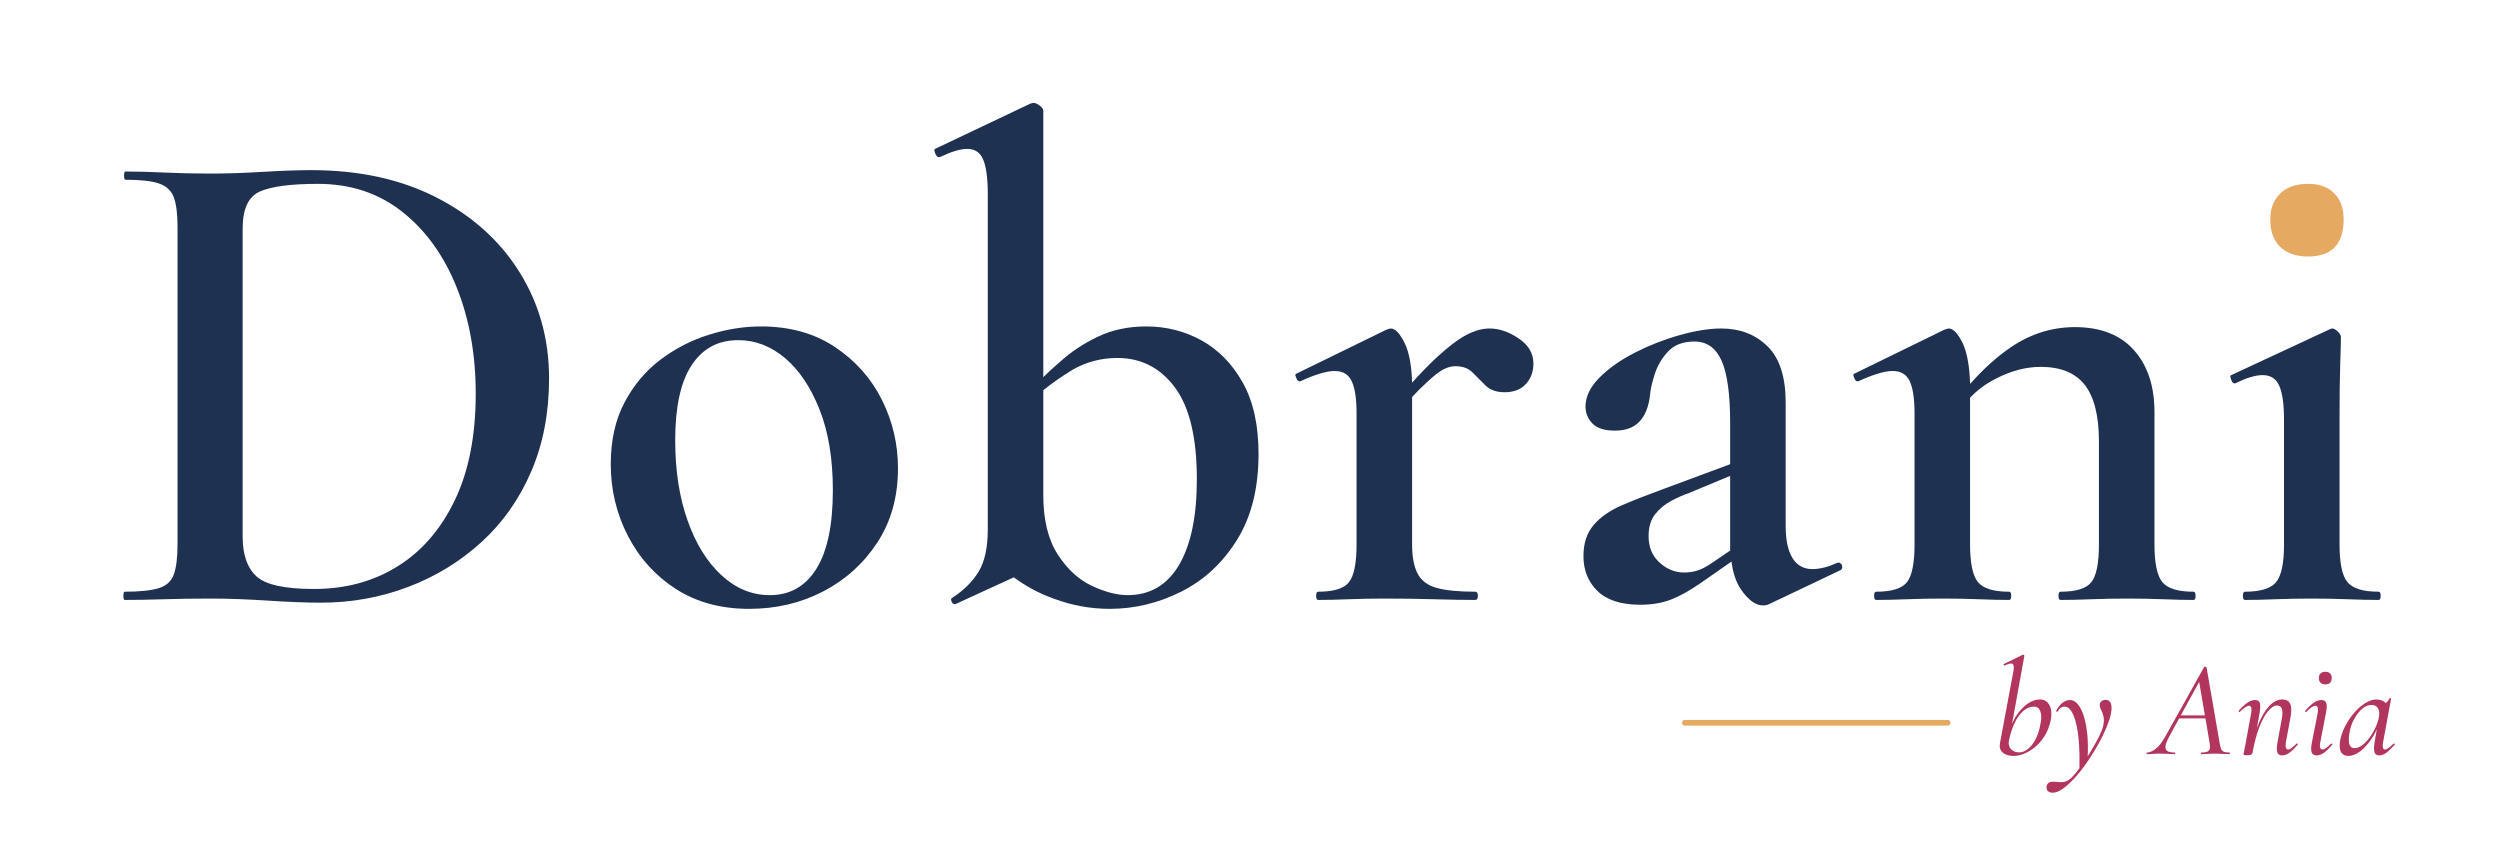
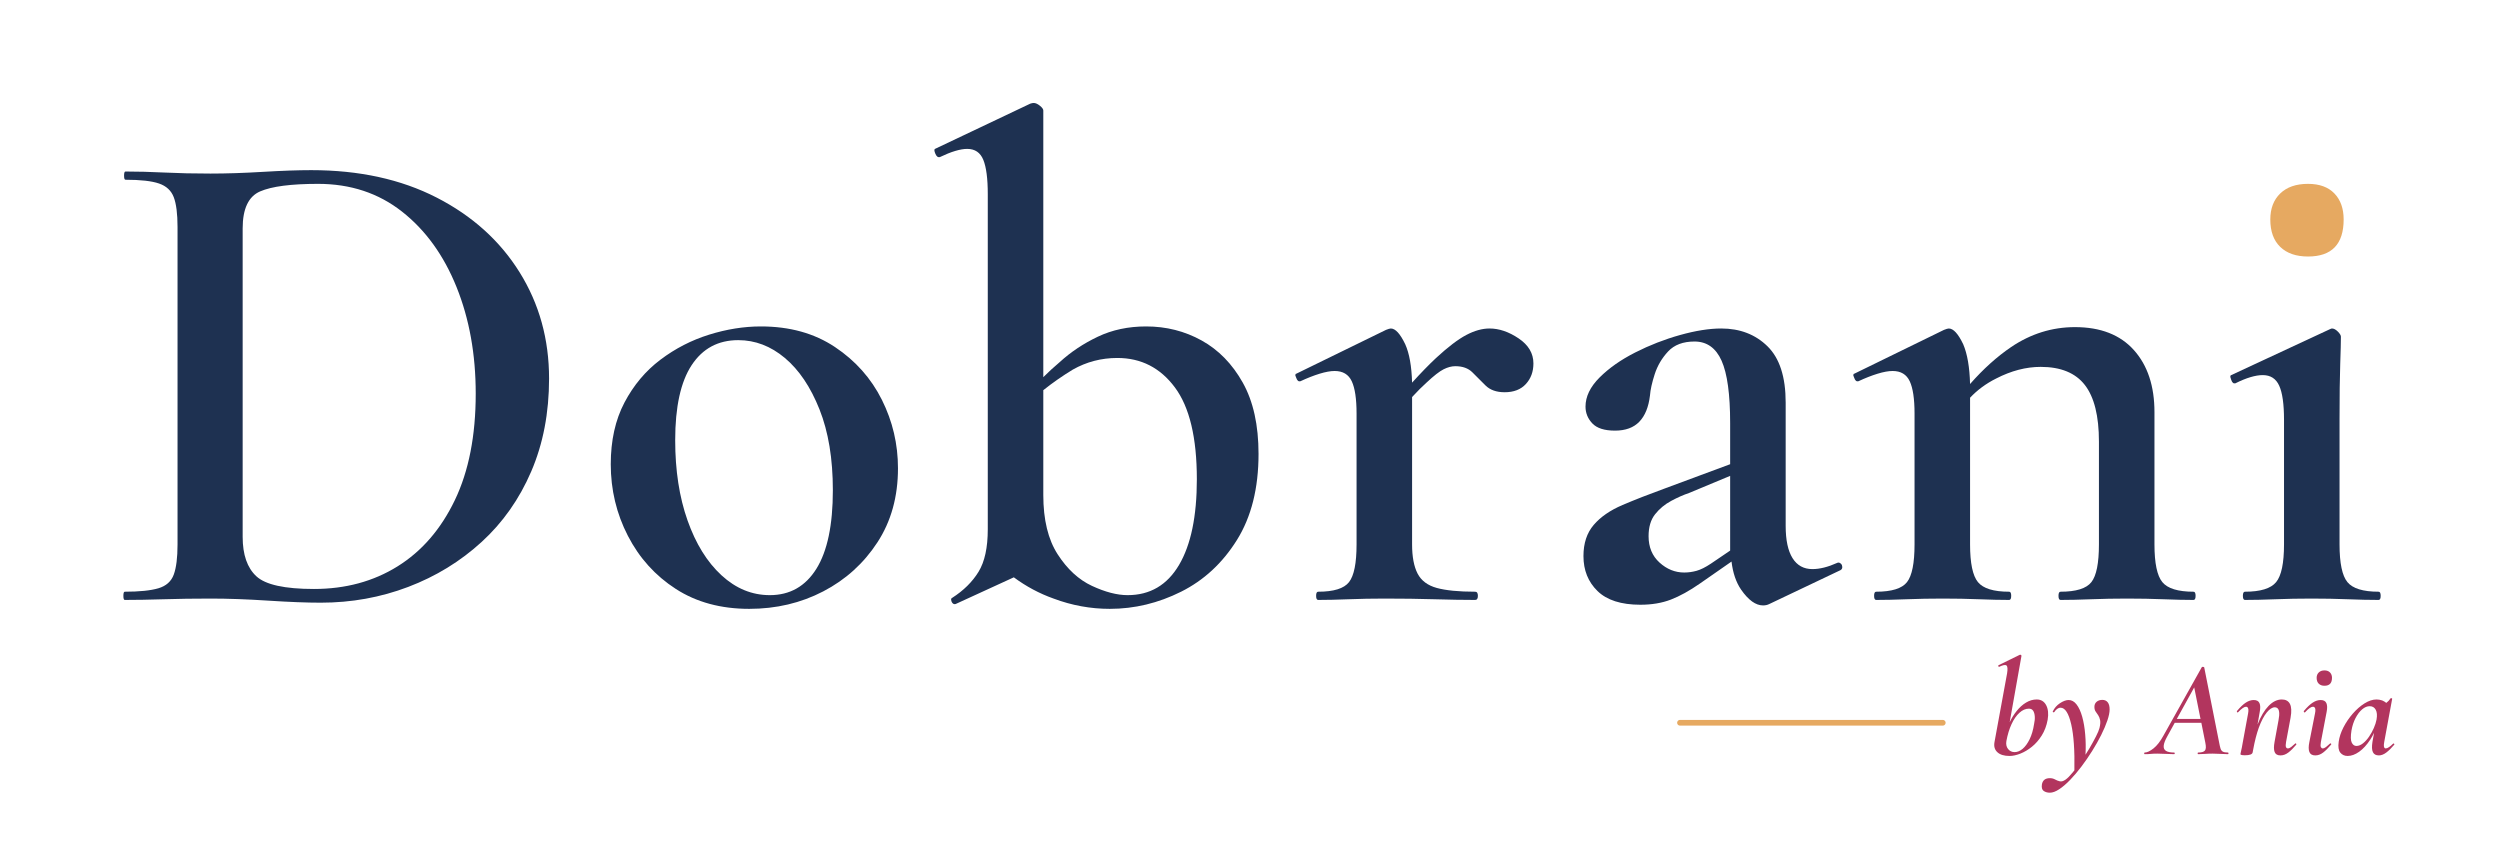
<svg xmlns="http://www.w3.org/2000/svg" viewBox="0 0 875.3 300.0" width="875" height="300" role="img" aria-label="Dobrani by Ania">
  <g transform="translate(36.00 210.00)">
    <path d="M76.32 0.96Q68.88 0.96 57.84 0.24Q46.8 -0.48 37.68 -0.48Q29.04 -0.48 21.36 -0.24Q13.68 0.0 7.68 0.0Q7.2 0.0 7.2 -1.44Q7.2 -2.88 7.68 -2.88Q15.36 -2.88 19.44 -4.08Q23.52 -5.28 24.84 -8.88Q26.16 -12.48 26.16 -19.44V-130.56Q26.16 -137.52 24.84 -141.0Q23.52 -144.48 19.68 -145.8Q15.84 -147.12 7.92 -147.12Q7.44 -147.12 7.44 -148.56Q7.44 -150.0 7.92 -150.0Q14.16 -150.0 21.6 -149.64Q29.04 -149.28 37.68 -149.28Q46.08 -149.28 56.04 -149.88Q66.0 -150.48 72.96 -150.48Q98.16 -150.48 116.88 -140.88Q135.6 -131.28 145.92 -114.72Q156.24 -98.16 156.24 -77.52Q156.24 -59.52 150.0 -45.0Q143.76 -30.48 132.6 -20.28Q121.44 -10.08 106.92 -4.56Q92.4 0.96 76.32 0.96ZM73.92 -3.84Q90.48 -3.84 103.2 -11.76Q115.92 -19.68 123.24 -34.92Q130.56 -50.16 130.56 -72.24Q130.56 -92.88 123.84 -109.56Q117.12 -126.24 104.76 -135.96Q92.4 -145.68 75.36 -145.68Q61.2 -145.68 55.08 -143.04Q48.96 -140.4 48.96 -130.08V-22.08Q48.96 -12.72 53.76 -8.28Q58.56 -3.84 73.92 -3.84Z" fill="#1E3151" fill-rule="evenodd" />
    <path d="M226.32 3.12Q211.44 3.12 200.64 -3.84Q189.84 -10.8 183.84 -22.44Q177.84 -34.08 177.84 -47.52Q177.84 -60.0 182.64 -69.12Q187.44 -78.24 195.24 -84.12Q203.04 -90.0 212.28 -92.88Q221.52 -95.76 230.4 -95.76Q245.52 -95.76 256.32 -88.56Q267.12 -81.36 272.76 -70.08Q278.4 -58.8 278.4 -46.08Q278.4 -31.2 271.2 -20.16Q264.0 -9.12 252.24 -3Q240.48 3.12 226.32 3.12ZM233.52 -1.68Q244.08 -1.68 249.84 -10.92Q255.6 -20.16 255.6 -38.4Q255.6 -54.96 250.92 -66.72Q246.24 -78.48 238.8 -84.72Q231.36 -90.96 222.48 -90.96Q211.92 -90.96 206.16 -82.2Q200.4 -73.44 200.4 -55.92Q200.4 -40.08 204.72 -27.84Q209.04 -15.6 216.6 -8.64Q224.16 -1.68 233.52 -1.68Z" fill="#1E3151" fill-rule="evenodd" />
    <path d="M352.56 3.12Q342.48 3.12 332.88 -0.48Q325.44 -3.12 318.96 -7.92L298.56 1.44Q297.6 1.68 297.12 0.48Q296.88 -0.24 297.12 -0.48Q297.12 -0.72 297.36 -0.72Q303.36 -4.56 306.6 -9.84Q309.84 -15.12 309.84 -24.72V-142.08Q309.84 -150.24 308.28 -154.08Q306.72 -157.92 302.64 -157.92Q299.04 -157.92 293.04 -155.04Q292.08 -154.8 291.48 -156.24Q290.88 -157.68 291.36 -157.92L324.72 -173.76Q325.44 -174.0 325.92 -174.0Q326.88 -174.0 328.08 -173.04Q329.28 -172.08 329.28 -171.36V-78.0Q331.92 -80.64 335.04 -83.28Q340.8 -88.56 348.36 -92.16Q355.92 -95.76 365.28 -95.76Q375.84 -95.76 384.72 -90.84Q393.6 -85.92 399.12 -76.08Q404.64 -66.24 404.64 -51.12Q404.64 -33.12 397.08 -21.0Q389.52 -8.88 377.52 -2.88Q365.52 3.12 352.56 3.12ZM329.28 -36.72Q329.28 -23.76 334.32 -15.96Q339.36 -8.16 346.32 -4.92Q353.28 -1.68 358.8 -1.68Q370.56 -1.68 376.8 -12.24Q383.04 -22.8 383.04 -42.24Q383.04 -64.08 375.36 -74.4Q367.68 -84.72 355.2 -84.72Q346.8 -84.72 339.6 -80.64Q334.08 -77.28 329.28 -73.44Z" fill="#1E3151" fill-rule="evenodd" />
    <path d="M425.52 0.0Q424.8 0.0 424.8 -1.44Q424.8 -2.88 425.52 -2.88Q433.68 -2.88 436.32 -6.24Q438.96 -9.6 438.96 -19.44V-65.28Q438.96 -72.96 437.28 -76.56Q435.6 -80.16 431.28 -80.16Q429.12 -80.16 426.0 -79.2Q422.88 -78.24 419.28 -76.56Q418.32 -76.32 417.84 -77.76Q417.36 -78.72 417.6 -78.96Q417.6 -79.2 417.84 -79.2L449.28 -94.56Q450.48 -95.04 450.96 -95.04Q453.36 -95.04 456.0 -89.52Q458.16 -84.72 458.4 -76.08Q462.96 -81.12 466.8 -84.72Q473.04 -90.48 477.36 -92.76Q481.68 -95.04 485.52 -95.04Q490.56 -95.04 495.72 -91.56Q500.88 -88.08 500.88 -82.8Q500.88 -78.48 498.24 -75.6Q495.6 -72.72 490.8 -72.72Q486.48 -72.72 484.08 -75.12L479.52 -79.68Q477.36 -81.84 473.52 -81.84Q471.6 -81.84 469.44 -80.76Q467.28 -79.68 463.44 -76.08Q461.28 -74.16 458.4 -71.04V-19.44Q458.4 -12.96 460.32 -9.24Q462.24 -5.52 467.04 -4.2Q471.84 -2.88 480.48 -2.88Q481.44 -2.88 481.44 -1.44Q481.44 0.0 480.48 0.0Q474.24 0.0 466.2 -0.24Q458.16 -0.48 448.8 -0.48Q442.32 -0.48 436.2 -0.24Q430.08 0.0 425.52 0.0Z" fill="#1E3151" fill-rule="evenodd" />
    <path d="M583.44 1.44Q582.48 1.92 581.28 1.92Q577.44 1.92 573.6 -3.6Q570.96 -7.44 570.24 -13.44L559.2 -5.76Q553.68 -1.92 549.0 -0.12Q544.32 1.68 538.32 1.68Q528.24 1.68 523.32 -3.12Q518.4 -7.92 518.4 -15.36Q518.4 -22.08 522.0 -26.28Q525.6 -30.48 532.08 -33.24Q538.56 -36.0 546.48 -38.88L569.76 -47.52V-61.92Q569.76 -77.04 566.76 -83.76Q563.76 -90.48 557.28 -90.48Q551.28 -90.48 548.04 -87.0Q544.8 -83.52 543.36 -79.08Q541.92 -74.64 541.68 -71.52Q540.96 -65.52 537.96 -62.4Q534.96 -59.28 529.44 -59.28Q523.92 -59.28 521.52 -61.8Q519.12 -64.32 519.12 -67.68Q519.12 -72.96 524.04 -77.88Q528.96 -82.8 536.52 -86.64Q544.08 -90.48 552.24 -92.76Q560.4 -95.04 566.64 -95.04Q576.48 -95.04 582.84 -88.8Q589.2 -82.56 589.2 -69.12V-25.92Q589.2 -18.48 591.6 -14.64Q594.0 -10.8 598.56 -10.8Q602.4 -10.8 607.2 -12.96Q607.68 -13.2 608.16 -12.96Q608.64 -12.72 608.88 -12.24Q609.36 -10.8 608.16 -10.32ZM569.76 -17.28Q569.76 -18.48 569.76 -19.68V-43.44L555.36 -37.44Q552.48 -36.48 549.12 -34.68Q545.76 -32.88 543.48 -30Q541.2 -27.12 541.2 -22.32Q541.2 -16.56 545.04 -13.08Q548.88 -9.6 553.68 -9.6Q555.84 -9.6 558.0 -10.2Q560.16 -10.8 563.04 -12.72Z" fill="#1E3151" fill-rule="evenodd" />
    <path d="M685.44 0.0Q684.72 0.0 684.72 -1.44Q684.72 -2.88 685.44 -2.88Q693.6 -2.88 696.24 -6.24Q698.88 -9.6 698.88 -19.44V-55.44Q698.88 -68.88 693.96 -75.24Q689.04 -81.6 678.48 -81.6Q670.8 -81.6 662.88 -77.52Q657.6 -74.88 653.76 -70.8V-19.44Q653.76 -9.6 656.52 -6.24Q659.28 -2.88 667.44 -2.88Q668.16 -2.88 668.16 -1.44Q668.16 0.0 667.44 0.0Q662.88 0.0 656.88 -0.24Q650.88 -0.48 644.16 -0.48Q637.68 -0.48 631.56 -0.24Q625.44 0.0 620.88 0.0Q620.16 0.0 620.16 -1.44Q620.16 -2.88 620.88 -2.88Q629.04 -2.88 631.68 -6.24Q634.32 -9.6 634.32 -19.44V-65.28Q634.32 -72.96 632.64 -76.56Q630.96 -80.16 626.64 -80.16Q624.48 -80.16 621.36 -79.2Q618.24 -78.24 614.64 -76.56Q613.68 -76.32 613.2 -77.76Q612.72 -78.72 612.96 -78.96Q612.96 -79.2 613.2 -79.2L644.64 -94.56Q645.84 -95.04 646.32 -95.04Q648.72 -95.04 651.36 -89.52Q653.52 -84.48 653.76 -75.6Q660.72 -83.52 668.16 -88.56Q678.48 -95.52 690.48 -95.52Q703.92 -95.52 711.12 -87.48Q718.32 -79.44 718.32 -65.76V-19.44Q718.32 -9.6 721.08 -6.24Q723.84 -2.88 732.0 -2.88Q732.72 -2.88 732.72 -1.44Q732.72 0.0 732.0 0.0Q727.44 0.0 721.44 -0.24Q715.44 -0.48 708.72 -0.48Q702.24 -0.48 696.12 -0.24Q690.0 0.0 685.44 0.0Z" fill="#1E3151" fill-rule="evenodd" />
    <path d="M772.08 -120.24Q765.84 -120.24 762.36 -123.6Q758.88 -126.96 758.88 -133.2Q758.88 -138.96 762.36 -142.32Q765.84 -145.68 772.08 -145.68Q778.08 -145.68 781.32 -142.32Q784.56 -138.96 784.56 -133.2Q784.56 -120.24 772.08 -120.24Z" fill="#E6A961" fill-rule="evenodd" />
    <path d="M750 0.0Q749.28 0.0 749.28 -1.44Q749.28 -2.88 750 -2.88Q758.16 -2.88 760.92 -6.24Q763.68 -9.6 763.68 -19.44V-63.12Q763.68 -71.28 762.0 -75.0Q760.32 -78.72 756.24 -78.72Q754.32 -78.72 751.92 -78.0Q749.52 -77.28 746.64 -75.84Q745.68 -75.6 745.2 -77.04Q744.72 -78.24 744.96 -78.48Q744.96 -78.72 745.2 -78.72L779.76 -94.8Q780.24 -95.04 780.48 -95.04Q781.44 -95.04 782.52 -93.96Q783.6 -92.88 783.6 -92.16Q783.6 -89.52 783.36 -82.56Q783.12 -75.6 783.12 -63.36V-19.44Q783.12 -9.6 785.88 -6.24Q788.64 -2.88 796.8 -2.88Q797.52 -2.88 797.52 -1.44Q797.52 0.0 796.8 0.0Q792 0.0 786 -0.24Q780 -0.48 773.28 -0.48Q766.8 -0.48 760.68 -0.24Q754.56 0.0 750 0.0Z" fill="#1E3151" fill-rule="evenodd" />
  </g>
-   <g transform="translate(697.92 264.00)">
-     <path d="M7.152 0.624Q4.608 0.624 3.264 -0.576Q1.92 -1.776 2.304 -3.84L7.056 -29.28Q7.392 -31.152 6.72 -31.608Q6.048 -32.064 3.888 -31.008Q3.696 -30.96 3.6 -31.248Q3.552 -31.44 3.6 -31.536Q3.648 -31.584 3.696 -31.584L10.272 -34.8Q10.512 -34.896 10.704 -34.704Q10.896 -34.512 10.848 -34.416L6.528 -10.56Q6.576 -10.656 6.624 -10.8Q7.68 -13.248 9.24 -15.12Q10.8 -16.992 12.624 -18.072Q14.448 -19.152 16.32 -19.152Q18.576 -19.152 19.632 -17.16Q20.688 -15.168 20.112 -12.048Q19.488 -8.928 18.048 -6.552Q16.608 -4.176 14.712 -2.592Q12.816 -1.008 10.824 -0.192Q8.832 0.624 7.152 0.624ZM5.424 -4.608Q5.136 -2.88 6.192 -1.752Q7.248 -0.624 9.072 -0.624Q10.56 -0.624 12.072 -1.8Q13.584 -2.976 14.76 -5.184Q15.936 -7.392 16.464 -10.56Q16.848 -12.24 16.728 -13.608Q16.608 -14.976 16.008 -15.816Q15.408 -16.656 14.112 -16.656Q12.24 -16.656 10.488 -15.144Q8.736 -13.632 7.44 -10.92Q6.144 -8.208 5.424 -4.608Z" fill="#B2355E" fill-rule="evenodd" />
-     <path d="M20.832 13.488Q19.824 13.488 19.152 12.984Q18.48 12.48 18.624 11.232Q18.96 9.648 20.832 9.648Q21.84 9.648 22.776 9.768Q23.712 9.888 24.624 9.744Q25.536 9.6 26.448 8.976Q27.504 8.256 28.944 6.48Q29.52 5.76 30.144 4.896Q30.336 -5.232 28.944 -10.848Q27.504 -16.656 24.864 -16.656Q24.24 -16.656 23.616 -16.248Q22.992 -15.84 22.56 -14.976Q22.464 -14.784 22.2 -14.856Q21.936 -14.928 21.984 -15.12Q22.848 -16.944 24.144 -17.952Q25.44 -18.96 26.784 -18.96Q28.416 -18.96 29.688 -17.352Q30.96 -15.744 31.776 -12.936Q32.592 -10.128 32.928 -6.48Q33.216 -3.072 33.024 0.768Q33.936 -0.672 34.8 -2.16Q36.192 -4.512 37.176 -6.552Q38.16 -8.592 38.448 -9.84Q38.784 -11.328 38.664 -12.432Q38.544 -13.536 38.208 -14.376Q37.872 -15.216 37.56 -15.864Q37.248 -16.512 37.248 -17.184Q37.248 -18.0 37.824 -18.504Q38.4 -19.008 39.312 -19.008Q40.368 -19.008 40.872 -18.24Q41.376 -17.472 41.376 -16.128Q41.376 -14.496 40.608 -12.096Q39.84 -9.696 38.496 -6.888Q37.152 -4.08 35.424 -1.224Q33.696 1.632 31.776 4.272Q29.856 6.912 27.864 8.976Q25.872 11.04 24.072 12.264Q22.272 13.488 20.832 13.488Z" fill="#B2355E" fill-rule="evenodd" />
-     <path d="M53.808 0.0Q53.616 0.0 53.616 -0.288Q53.616 -0.576 53.808 -0.576Q55.056 -0.576 56.736 -1.8Q58.416 -3.024 60.144 -6.096L73.776 -30.48Q73.872 -30.672 74.232 -30.6Q74.592 -30.528 74.64 -30.384L79.2 -4.032Q79.392 -2.736 79.68 -1.968Q79.968 -1.2 80.616 -0.888Q81.264 -0.576 82.608 -0.576Q82.8 -0.576 82.8 -0.288Q82.8 0.0 82.608 0.0Q81.456 0.0 80.256 -0.096Q79.056 -0.192 77.616 -0.192Q76.224 -0.192 75.12 -0.096Q74.016 0.0 72.816 0.0Q72.672 0.0 72.672 -0.288Q72.672 -0.576 72.816 -0.576Q74.928 -0.576 75.504 -1.296Q76.08 -2.016 75.696 -4.032L74.256 -12.528H65.04L61.632 -6.288Q60.384 -4.032 60.264 -2.784Q60.144 -1.536 60.984 -1.056Q61.824 -0.576 63.504 -0.576Q63.696 -0.576 63.696 -0.288Q63.696 0.0 63.456 0.0Q62.496 0.0 61.056 -0.096Q59.616 -0.192 58.224 -0.192Q56.832 -0.192 55.944 -0.096Q55.056 0.0 53.808 0.0ZM74.064 -13.584 72.048 -25.296 65.616 -13.584Z" fill="#B2355E" fill-rule="evenodd" />
-     <path d="M101.088 0.432Q99.744 0.432 99.408 -0.672Q99.072 -1.776 99.504 -4.272L100.896 -11.904Q101.712 -15.792 100.368 -16.752Q99.936 -17.04 99.312 -17.04Q97.824 -17.04 96.192 -15.096Q94.56 -13.152 93.12 -9.456Q91.68 -5.76 90.72 -0.432Q90.576 0.384 88.848 0.384Q88.08 0.384 87.816 0.288Q87.552 0.192 87.552 0.048Q87.552 -0.096 87.816 -1.2Q88.08 -2.304 88.272 -3.552L90.24 -14.256Q90.624 -16.368 89.904 -16.848Q89.712 -16.944 89.472 -16.944Q88.944 -16.944 88.128 -16.392Q87.312 -15.84 86.304 -14.832Q86.256 -14.736 86.16 -14.736Q86.064 -14.736 85.968 -14.88Q85.776 -15.072 85.92 -15.216Q87.6 -17.136 88.968 -18.048Q90.336 -18.96 91.632 -18.96Q92.928 -18.96 93.288 -17.904Q93.648 -16.848 93.216 -14.496L92.256 -9.072Q92.496 -9.696 92.736 -10.32Q94.368 -14.496 96.552 -16.824Q98.736 -19.152 101.136 -19.152Q103.2 -19.152 103.92 -17.664Q104.64 -16.176 104.016 -12.816L102.432 -4.272Q102.192 -2.832 102.432 -2.232Q102.672 -1.632 103.2 -1.632Q103.728 -1.632 104.472 -2.208Q105.216 -2.784 106.176 -3.696Q106.224 -3.792 106.32 -3.792Q106.416 -3.792 106.512 -3.696Q106.704 -3.504 106.56 -3.312Q105.024 -1.536 103.728 -0.552Q102.432 0.432 101.088 0.432Z" fill="#B2355E" fill-rule="evenodd" />
-     <path d="M113.136 0.432Q111.84 0.432 111.432 -0.648Q111.024 -1.728 111.552 -4.272L113.52 -14.256Q113.904 -16.32 113.232 -16.8Q113.04 -16.944 112.704 -16.944Q112.176 -16.944 111.36 -16.392Q110.544 -15.84 109.584 -14.832Q109.536 -14.736 109.44 -14.736Q109.344 -14.736 109.224 -14.856Q109.104 -14.976 109.104 -15.072Q109.104 -15.168 109.2 -15.216Q110.88 -17.136 112.224 -18.048Q113.568 -18.96 114.816 -18.96Q116.16 -18.96 116.544 -17.904Q116.928 -16.848 116.448 -14.496L114.48 -4.272Q114.192 -2.832 114.432 -2.232Q114.672 -1.632 115.2 -1.632Q115.728 -1.632 116.52 -2.184Q117.312 -2.736 118.224 -3.648Q118.32 -3.744 118.416 -3.744Q118.512 -3.744 118.608 -3.648Q118.704 -3.504 118.704 -3.408Q118.704 -3.312 118.608 -3.264Q117.072 -1.44 115.752 -0.504Q114.432 0.432 113.136 0.432ZM116.208 -24.432Q115.152 -24.432 114.552 -25.008Q113.952 -25.584 113.952 -26.688Q113.952 -27.696 114.552 -28.272Q115.152 -28.848 116.208 -28.848Q117.312 -28.848 117.888 -28.272Q118.464 -27.696 118.464 -26.688Q118.464 -24.432 116.208 -24.432Z" fill="#B2355E" fill-rule="evenodd" />
-     <path d="M124.272 0.624Q122.688 0.624 121.848 -0.528Q121.008 -1.68 121.344 -4.368Q121.728 -6.912 123.024 -9.504Q124.32 -12.096 126.168 -14.304Q128.016 -16.512 130.128 -17.832Q132.24 -19.152 134.16 -19.152Q135.072 -19.152 135.984 -18.816Q136.8 -18.528 137.424 -17.856Q137.424 -17.904 137.472 -17.952Q138.288 -18.624 138.672 -19.536Q138.768 -19.68 139.056 -19.632Q139.248 -19.536 139.248 -19.488Q139.248 -19.44 139.248 -19.44L136.464 -4.272Q136.08 -2.112 136.752 -1.728Q136.896 -1.632 137.088 -1.632Q137.616 -1.632 138.408 -2.208Q139.2 -2.784 140.112 -3.696Q140.256 -3.84 140.448 -3.648Q140.64 -3.456 140.496 -3.312Q138.96 -1.536 137.664 -0.552Q136.368 0.432 135.12 0.432Q133.824 0.432 133.44 -0.648Q133.056 -1.728 133.488 -4.272L134.256 -8.688Q133.392 -6.816 132.336 -5.28Q130.416 -2.448 128.328 -0.912Q126.24 0.624 124.272 0.624ZM126.432 -2.112Q127.728 -2.112 129.072 -3.096Q130.416 -4.08 131.64 -5.712Q132.864 -7.344 133.752 -9.264Q134.64 -11.184 134.976 -12.912Q135.36 -14.832 134.664 -16.056Q133.968 -17.28 132.288 -17.232Q130.704 -17.232 129.12 -15.888Q127.536 -14.544 126.288 -12.264Q125.04 -9.984 124.608 -7.056Q124.224 -4.464 124.704 -3.288Q125.184 -2.112 126.432 -2.112Z" fill="#B2355E" fill-rule="evenodd" />
+   <g transform="translate(696.19 264.00)">
+     <path d="M7.392 0.624Q4.56 0.624 3.144 -0.672Q1.728 -1.968 2.112 -4.176L6.528 -28.272Q6.912 -30.576 6.312 -31.056Q5.712 -31.536 3.744 -30.576Q3.552 -30.528 3.456 -30.816Q3.408 -31.008 3.456 -31.104Q3.504 -31.152 3.552 -31.152L10.992 -34.8Q11.232 -34.896 11.424 -34.704Q11.616 -34.512 11.568 -34.416L7.44 -11.184Q8.496 -13.392 9.888 -15.12Q11.376 -16.992 13.176 -18.072Q14.976 -19.152 16.896 -19.152Q19.152 -19.152 20.208 -17.16Q21.264 -15.168 20.736 -12.048Q20.16 -8.928 18.672 -6.552Q17.184 -4.176 15.216 -2.592Q13.248 -1.008 11.184 -0.192Q9.12 0.624 7.392 0.624ZM6.288 -4.608Q6.0 -2.928 6.864 -1.824Q7.728 -0.72 9.168 -0.72Q10.608 -0.72 11.976 -1.872Q13.344 -3.024 14.424 -5.232Q15.504 -7.44 15.984 -10.56Q16.32 -12.048 16.224 -13.272Q16.128 -14.496 15.648 -15.216Q15.168 -15.936 14.16 -15.936Q12.432 -15.936 10.848 -14.496Q9.264 -13.056 8.088 -10.512Q6.912 -7.968 6.288 -4.608Z" fill="#B2355E" fill-rule="evenodd" />
+     <path d="M21.504 13.488Q20.256 13.488 19.368 12.888Q18.48 12.288 18.72 10.608Q19.104 8.4 21.504 8.4Q22.512 8.4 23.328 8.856Q24.144 9.312 25.008 9.504Q25.872 9.696 26.976 8.928Q28.032 8.208 29.472 6.432Q29.808 6.048 30.096 5.664Q30.288 -4.752 28.992 -10.416Q27.648 -16.272 25.248 -16.272Q24.624 -16.272 24.048 -15.84Q23.472 -15.408 23.088 -14.784Q22.992 -14.592 22.728 -14.664Q22.464 -14.736 22.512 -14.928Q23.376 -16.752 25.056 -17.856Q26.736 -18.96 28.08 -18.96Q29.664 -18.96 30.864 -17.4Q32.064 -15.84 32.832 -13.104Q33.6 -10.368 33.888 -6.816Q34.176 -3.504 33.984 0.192Q34.704 -0.912 35.376 -2.064Q36.72 -4.368 37.68 -6.264Q38.64 -8.16 38.88 -9.168Q39.312 -10.896 39.096 -11.928Q38.88 -12.96 38.424 -13.632Q37.968 -14.304 37.536 -14.928Q37.104 -15.552 37.104 -16.56Q37.104 -17.664 37.872 -18.336Q38.64 -19.008 39.888 -19.008Q41.088 -19.008 41.76 -18.168Q42.432 -17.328 42.432 -15.648Q42.432 -14.112 41.64 -11.784Q40.848 -9.456 39.48 -6.72Q38.112 -3.984 36.336 -1.152Q34.56 1.68 32.592 4.296Q30.624 6.912 28.608 9.0Q26.592 11.088 24.768 12.288Q22.944 13.488 21.504 13.488Z" fill="#B2355E" fill-rule="evenodd" />
+     <path d="M54.72 0.0Q54.528 0.0 54.528 -0.288Q54.528 -0.576 54.72 -0.576Q55.968 -0.576 57.792 -2.016Q59.616 -3.456 61.296 -6.528L74.688 -30.432Q74.784 -30.624 75.144 -30.576Q75.504 -30.528 75.552 -30.384L80.784 -4.032Q81.024 -2.736 81.264 -1.968Q81.504 -1.2 82.08 -0.888Q82.656 -0.576 83.856 -0.576Q84.048 -0.576 84.048 -0.288Q84.048 0.0 83.856 0.0Q82.608 0.0 81.336 -0.096Q80.064 -0.192 78.528 -0.192Q77.04 -0.192 75.864 -0.096Q74.688 0.0 73.44 0.0Q73.248 0.0 73.248 -0.288Q73.248 -0.576 73.44 -0.576Q75.264 -0.576 75.816 -1.296Q76.368 -2.016 75.936 -4.032L74.544 -10.992H65.232L62.592 -6.192Q61.488 -4.224 61.368 -2.976Q61.248 -1.728 62.16 -1.152Q63.072 -0.576 65.04 -0.576Q65.232 -0.576 65.232 -0.288Q65.232 0.0 64.992 0.0Q63.888 0.0 62.28 -0.096Q60.672 -0.192 59.136 -0.192Q57.744 -0.192 56.856 -0.096Q55.968 0.0 54.72 0.0ZM74.256 -12.336 72.048 -23.376 65.952 -12.336Z" fill="#B2355E" fill-rule="evenodd" />
+     <path d="M102.24 0.432Q100.656 0.432 100.2 -0.768Q99.744 -1.968 100.176 -4.272L101.568 -11.904Q102.24 -15.408 101.088 -16.176Q100.752 -16.416 100.272 -16.416Q98.928 -16.416 97.44 -14.592Q95.952 -12.768 94.656 -9.264Q93.504 -6.048 92.688 -1.584L92.496 -0.576Q92.256 0.384 89.808 0.384Q88.896 0.384 88.56 0.264Q88.224 0.144 88.224 0.0Q88.224 -0.192 88.488 -1.248Q88.752 -2.304 88.944 -3.552L90.912 -14.256Q91.248 -16.08 90.624 -16.464Q90.432 -16.608 90.192 -16.608Q89.712 -16.608 89.016 -16.128Q88.32 -15.648 87.408 -14.688Q87.36 -14.592 87.264 -14.592Q87.168 -14.592 87.072 -14.736Q86.88 -14.928 87.024 -15.12Q88.752 -17.184 90.144 -18.072Q91.536 -18.96 92.88 -18.96Q94.416 -18.96 94.896 -17.88Q95.376 -16.8 94.992 -14.832L94.224 -10.416Q94.224 -10.464 94.272 -10.512Q95.904 -14.64 98.088 -16.896Q100.272 -19.152 102.72 -19.152Q104.736 -19.152 105.552 -17.616Q106.368 -16.08 105.792 -12.816L104.208 -4.272Q103.968 -2.928 104.184 -2.472Q104.4 -2.016 104.832 -2.016Q105.36 -2.016 105.984 -2.496Q106.608 -2.976 107.376 -3.696Q107.424 -3.792 107.52 -3.792Q107.616 -3.792 107.712 -3.696Q107.904 -3.504 107.76 -3.312Q106.272 -1.536 104.976 -0.552Q103.68 0.432 102.24 0.432Z" fill="#B2355E" fill-rule="evenodd" />
+     <path d="M114.432 0.432Q112.848 0.432 112.368 -0.768Q111.888 -1.968 112.368 -4.272L114.336 -14.256Q114.72 -16.032 114.096 -16.464Q113.904 -16.608 113.616 -16.608Q113.136 -16.608 112.44 -16.128Q111.744 -15.648 110.88 -14.688Q110.784 -14.592 110.688 -14.592Q110.592 -14.592 110.496 -14.736Q110.304 -14.928 110.448 -15.12Q112.176 -17.184 113.568 -18.072Q114.96 -18.96 116.304 -18.96Q117.84 -18.96 118.32 -17.88Q118.8 -16.8 118.416 -14.832L116.4 -4.272Q116.16 -2.928 116.4 -2.472Q116.64 -2.016 117.024 -2.016Q117.552 -2.016 118.176 -2.496Q118.8 -2.976 119.568 -3.696Q119.76 -3.888 119.952 -3.696Q120.144 -3.504 119.952 -3.312Q118.464 -1.536 117.168 -0.552Q115.872 0.432 114.432 0.432ZM117.648 -23.952Q116.4 -23.952 115.656 -24.672Q114.912 -25.392 114.912 -26.736Q114.912 -27.888 115.656 -28.608Q116.4 -29.328 117.648 -29.328Q118.896 -29.328 119.592 -28.608Q120.288 -27.888 120.288 -26.736Q120.288 -23.952 117.648 -23.952Z" fill="#B2355E" fill-rule="evenodd" />
+     <path d="M125.76 0.624Q124.128 0.624 123.192 -0.552Q122.256 -1.728 122.64 -4.368Q122.976 -6.816 124.296 -9.384Q125.616 -11.952 127.56 -14.184Q129.504 -16.416 131.688 -17.784Q133.872 -19.152 135.888 -19.152Q136.848 -19.152 137.856 -18.816Q138.672 -18.48 139.296 -17.952Q140.16 -18.576 140.784 -19.536Q140.88 -19.68 141.168 -19.584Q141.36 -19.488 141.36 -19.44Q141.36 -19.392 141.36 -19.392L138.576 -4.272Q138.24 -2.448 138.768 -2.112Q138.912 -2.016 139.104 -2.016Q139.584 -2.016 140.256 -2.472Q140.928 -2.928 141.696 -3.696Q141.84 -3.84 142.032 -3.648Q142.224 -3.456 142.08 -3.312Q140.592 -1.536 139.272 -0.552Q137.952 0.432 136.704 0.432Q135.168 0.432 134.616 -0.696Q134.064 -1.824 134.448 -4.272L135.024 -7.488Q134.4 -6.192 133.68 -5.088Q131.856 -2.304 129.792 -0.84Q127.728 0.624 125.76 0.624ZM128.832 -2.88Q129.984 -2.88 131.136 -3.792Q132.288 -4.704 133.272 -6.144Q134.256 -7.584 134.952 -9.192Q135.648 -10.8 135.888 -12.144Q136.272 -14.304 135.6 -15.552Q134.928 -16.8 133.488 -16.8Q132.144 -16.8 130.848 -15.696Q129.552 -14.592 128.544 -12.672Q127.536 -10.752 127.104 -8.256Q126.624 -5.232 127.2 -4.056Q127.776 -2.88 128.832 -2.88Z" fill="#B2355E" fill-rule="evenodd" />
  </g>
-   <path d="M589.9 253.0H681.9" stroke="#E6A961" stroke-width="2" stroke-linecap="round" />
+   <path d="M588.2 253.0H680.2" stroke="#E6A961" stroke-width="2" stroke-linecap="round" />
</svg>
